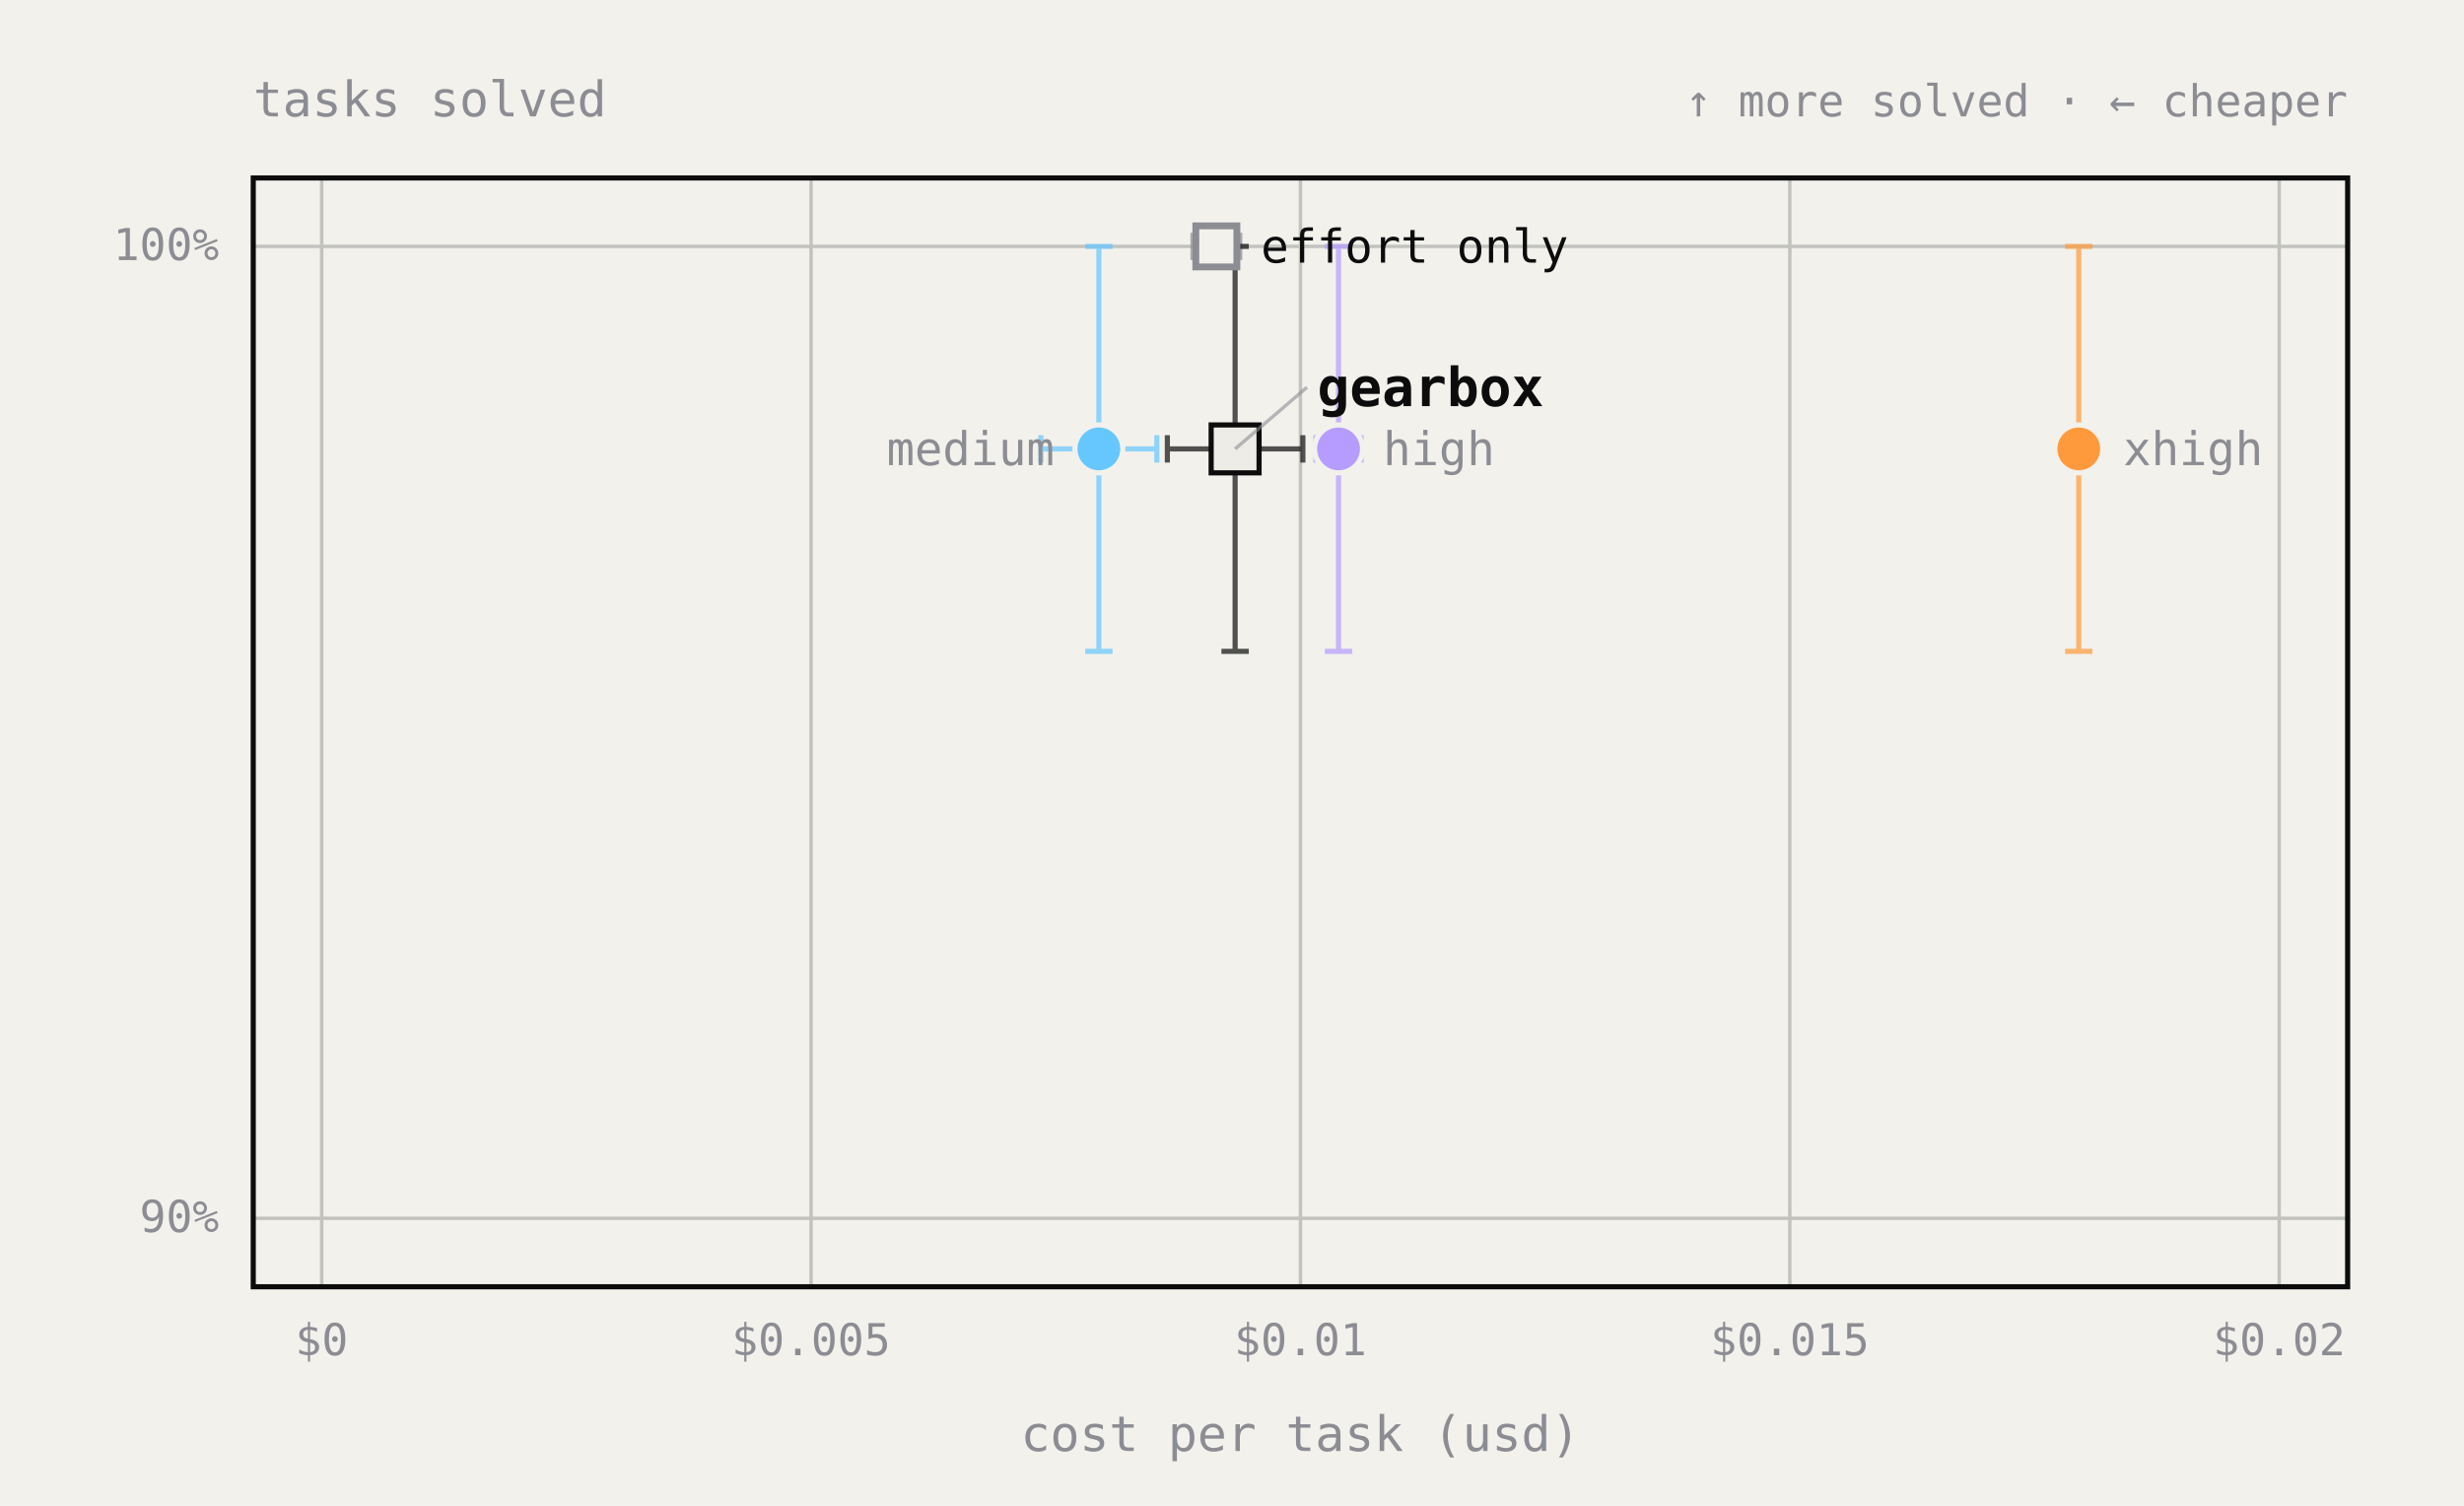
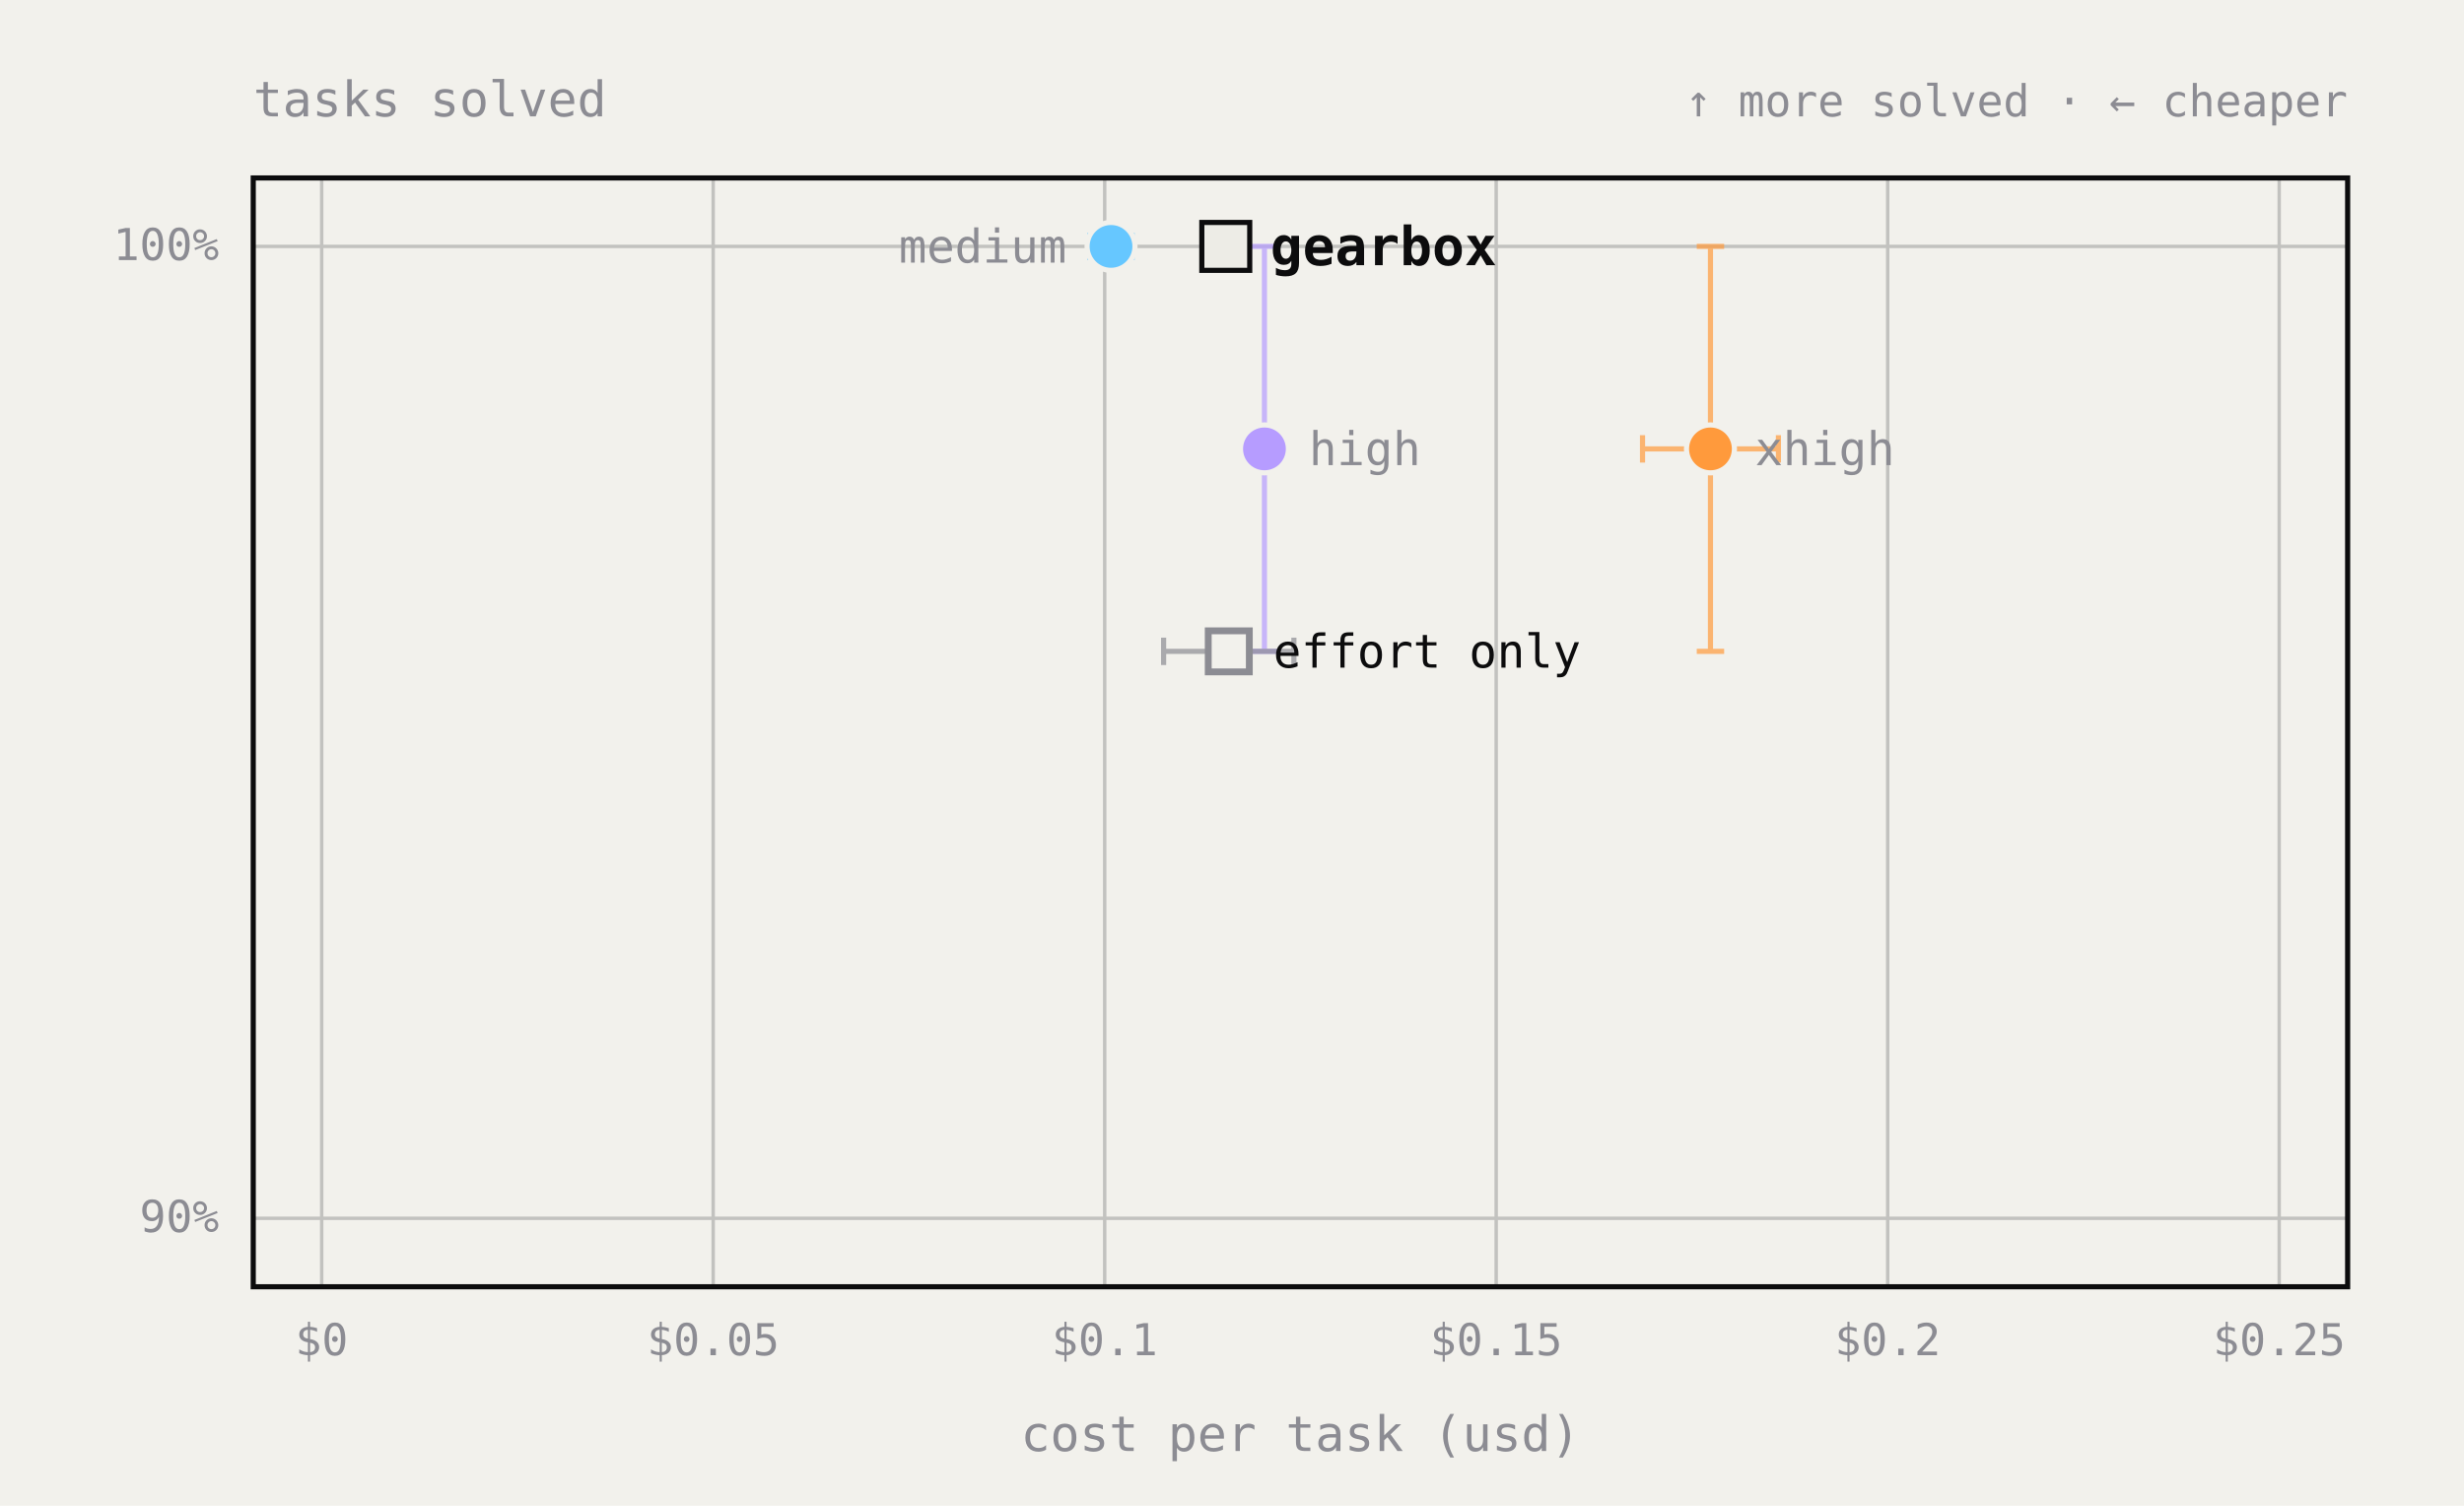
<svg xmlns="http://www.w3.org/2000/svg" width="720" height="440" viewBox="0 0 720 440" role="img" aria-label="Tasks solved vs cost per task for each setup">
  <rect width="720" height="440" fill="#F2F1EC" />
-   <path d="M74 356H686M74 72H686M94 52V376M237 52V376M380 52V376M523 52V376M666 52V376" stroke="#34343A" stroke-opacity="0.25" stroke-width="1" fill="none" />
+   <path d="M74 356H686M74 72H686M94 52V376M208.4 52V376M322.8 52V376M437.2 52V376M551.6 52V376M666 52V376" stroke="#34343A" stroke-opacity="0.25" stroke-width="1" fill="none" />
  <text x="64" y="360" font-family="ui-monospace, SFMono-Regular, Menlo, Consolas, monospace" font-size="12.86" fill="#8C8C93" text-anchor="end">90%</text>
  <text x="64" y="76" font-family="ui-monospace, SFMono-Regular, Menlo, Consolas, monospace" font-size="12.86" fill="#8C8C93" text-anchor="end">100%</text>
  <text x="94" y="396" font-family="ui-monospace, SFMono-Regular, Menlo, Consolas, monospace" font-size="12.86" fill="#8C8C93" text-anchor="middle">$0</text>
-   <text x="237" y="396" font-family="ui-monospace, SFMono-Regular, Menlo, Consolas, monospace" font-size="12.86" fill="#8C8C93" text-anchor="middle">$0.005</text>
-   <text x="380" y="396" font-family="ui-monospace, SFMono-Regular, Menlo, Consolas, monospace" font-size="12.86" fill="#8C8C93" text-anchor="middle">$0.01</text>
-   <text x="523" y="396" font-family="ui-monospace, SFMono-Regular, Menlo, Consolas, monospace" font-size="12.86" fill="#8C8C93" text-anchor="middle">$0.015</text>
-   <text x="666" y="396" font-family="ui-monospace, SFMono-Regular, Menlo, Consolas, monospace" font-size="12.86" fill="#8C8C93" text-anchor="middle">$0.02</text>
+   <text x="208.4" y="396" font-family="ui-monospace, SFMono-Regular, Menlo, Consolas, monospace" font-size="12.86" fill="#8C8C93" text-anchor="middle">$0.05</text>
+   <text x="322.8" y="396" font-family="ui-monospace, SFMono-Regular, Menlo, Consolas, monospace" font-size="12.86" fill="#8C8C93" text-anchor="middle">$0.1</text>
+   <text x="437.2" y="396" font-family="ui-monospace, SFMono-Regular, Menlo, Consolas, monospace" font-size="12.86" fill="#8C8C93" text-anchor="middle">$0.15</text>
+   <text x="551.6" y="396" font-family="ui-monospace, SFMono-Regular, Menlo, Consolas, monospace" font-size="12.86" fill="#8C8C93" text-anchor="middle">$0.2</text>
+   <text x="666" y="396" font-family="ui-monospace, SFMono-Regular, Menlo, Consolas, monospace" font-size="12.86" fill="#8C8C93" text-anchor="middle">$0.25</text>
  <rect x="74" y="52" width="612" height="324" fill="none" stroke="#0C0C0D" stroke-width="1.5" />
  <text x="380" y="424" font-family="ui-monospace, SFMono-Regular, Menlo, Consolas, monospace" font-size="14.29" fill="#8C8C93" text-anchor="middle">cost per task (usd)</text>
  <text x="74" y="34" font-family="ui-monospace, SFMono-Regular, Menlo, Consolas, monospace" font-size="14.29" fill="#8C8C93" text-anchor="start">tasks solved</text>
  <text x="686" y="34" font-family="ui-monospace, SFMono-Regular, Menlo, Consolas, monospace" font-size="12.86" fill="#8C8C93" text-anchor="end">↑ more solved · ← cheaper</text>
-   <path d="M304.16 131.17H338.04M304.16 127.17V135.17M338.04 127.17V135.17M321.1 72V190.33M317.1 72H325.1M317.1 190.33H325.1" stroke="#66C7FF" stroke-opacity="0.7" stroke-width="1.5" fill="none" />
-   <path d="M384.53 131.17H397.73M384.53 127.17V135.17M397.73 127.17V135.17M391.13 72V190.33M387.13 72H395.13M387.13 190.33H395.13" stroke="#B69CFF" stroke-opacity="0.7" stroke-width="1.5" fill="none" />
-   <path d="M604.33 131.17H610.52M604.33 127.17V135.17M610.52 127.17V135.17M607.43 72V190.33M603.43 72H611.43M603.43 190.33H611.43" stroke="#FF9A3C" stroke-opacity="0.7" stroke-width="1.5" fill="none" />
-   <path d="M348.6 72H362.26M348.6 68V76M362.26 68V76M355.43 72V72M351.43 72H359.43M351.43 72H359.43" stroke="#8C8C93" stroke-opacity="0.7" stroke-width="1.5" fill="none" />
-   <path d="M341.11 131.17H380.71M341.11 127.17V135.17M380.71 127.17V135.17M360.91 72V190.33M356.91 72H364.91M356.91 190.33H364.91" stroke="#0C0C0D" stroke-opacity="0.7" stroke-width="1.5" fill="none" />
-   <circle cx="321.1" cy="131.17" r="7" fill="#66C7FF" stroke="#F2F1EC" stroke-width="1.5" />
-   <circle cx="391.13" cy="131.17" r="7" fill="#B69CFF" stroke="#F2F1EC" stroke-width="1.5" />
-   <circle cx="607.43" cy="131.17" r="7" fill="#FF9A3C" stroke="#F2F1EC" stroke-width="1.5" />
-   <rect x="349.43" y="66" width="12" height="12" fill="#F2F1EC" stroke="#8C8C93" stroke-width="2" />
-   <rect x="353.91" y="124.17" width="14" height="14" fill="#EDECE6" stroke="#0C0C0D" stroke-width="1.5" />
-   <path d="M360.91 131.17L381.91 113.17" stroke="#8C8C93" stroke-opacity="0.6" stroke-width="1" fill="none" />
-   <text x="384.91" y="118.67" font-family="ui-monospace, SFMono-Regular, Menlo, Consolas, monospace" font-size="15.71" fill="#0C0C0D" text-anchor="start" font-weight="600">gearbox</text>
-   <text x="368.43" y="76.75" font-family="ui-monospace, SFMono-Regular, Menlo, Consolas, monospace" font-size="13.57" fill="#0C0C0D" text-anchor="start">effort only</text>
-   <text x="308.1" y="135.92" font-family="ui-monospace, SFMono-Regular, Menlo, Consolas, monospace" font-size="13.57" fill="#8C8C93" text-anchor="end">medium</text>
-   <text x="404.13" y="135.92" font-family="ui-monospace, SFMono-Regular, Menlo, Consolas, monospace" font-size="13.57" fill="#8C8C93" text-anchor="start">high</text>
-   <text x="620.43" y="135.92" font-family="ui-monospace, SFMono-Regular, Menlo, Consolas, monospace" font-size="13.57" fill="#8C8C93" text-anchor="start">xhigh</text>
+   <path d="M318.48 72H330.82M318.48 68V76M330.82 68V76M324.65 72V72M320.65 72H328.65M320.65 72H328.65" stroke="#66C7FF" stroke-opacity="0.7" stroke-width="1.5" fill="none" />
+   <path d="M365.77 131.17H373.19M365.77 127.17V135.17M373.19 127.17V135.17M369.48 72V190.33M365.48 72H373.48M365.48 190.33H373.48" stroke="#B69CFF" stroke-opacity="0.7" stroke-width="1.5" fill="none" />
+   <path d="M479.96 131.17H519.67M479.96 127.17V135.17M519.67 127.17V135.17M499.81 72V190.33M495.81 72H503.81M495.81 190.33H503.81" stroke="#FF9A3C" stroke-opacity="0.7" stroke-width="1.5" fill="none" />
+   <path d="M340.02 190.33H378.09M340.02 186.33V194.33M378.09 186.33V194.33M359.06 190.33V190.33M355.06 190.33H363.06M355.06 190.33H363.06" stroke="#8C8C93" stroke-opacity="0.7" stroke-width="1.5" fill="none" />
+   <path d="M357.63 72H358.72M357.63 68V76M358.72 68V76M358.18 72V72M354.18 72H362.18M354.18 72H362.18" stroke="#0C0C0D" stroke-opacity="0.7" stroke-width="1.5" fill="none" />
+   <circle cx="324.65" cy="72" r="7" fill="#66C7FF" stroke="#F2F1EC" stroke-width="1.5" />
+   <circle cx="369.48" cy="131.17" r="7" fill="#B69CFF" stroke="#F2F1EC" stroke-width="1.5" />
+   <circle cx="499.81" cy="131.17" r="7" fill="#FF9A3C" stroke="#F2F1EC" stroke-width="1.5" />
+   <rect x="353.06" y="184.33" width="12" height="12" fill="#F2F1EC" stroke="#8C8C93" stroke-width="2" />
+   <rect x="351.18" y="65" width="14" height="14" fill="#EDECE6" stroke="#0C0C0D" stroke-width="1.5" />
+   <text x="371.18" y="77.5" font-family="ui-monospace, SFMono-Regular, Menlo, Consolas, monospace" font-size="15.71" fill="#0C0C0D" text-anchor="start" font-weight="600">gearbox</text>
+   <text x="372.06" y="195.08" font-family="ui-monospace, SFMono-Regular, Menlo, Consolas, monospace" font-size="13.57" fill="#0C0C0D" text-anchor="start">effort only</text>
+   <text x="311.65" y="76.75" font-family="ui-monospace, SFMono-Regular, Menlo, Consolas, monospace" font-size="13.57" fill="#8C8C93" text-anchor="end">medium</text>
+   <text x="382.48" y="135.92" font-family="ui-monospace, SFMono-Regular, Menlo, Consolas, monospace" font-size="13.57" fill="#8C8C93" text-anchor="start">high</text>
+   <text x="512.81" y="135.92" font-family="ui-monospace, SFMono-Regular, Menlo, Consolas, monospace" font-size="13.57" fill="#8C8C93" text-anchor="start">xhigh</text>
</svg>
